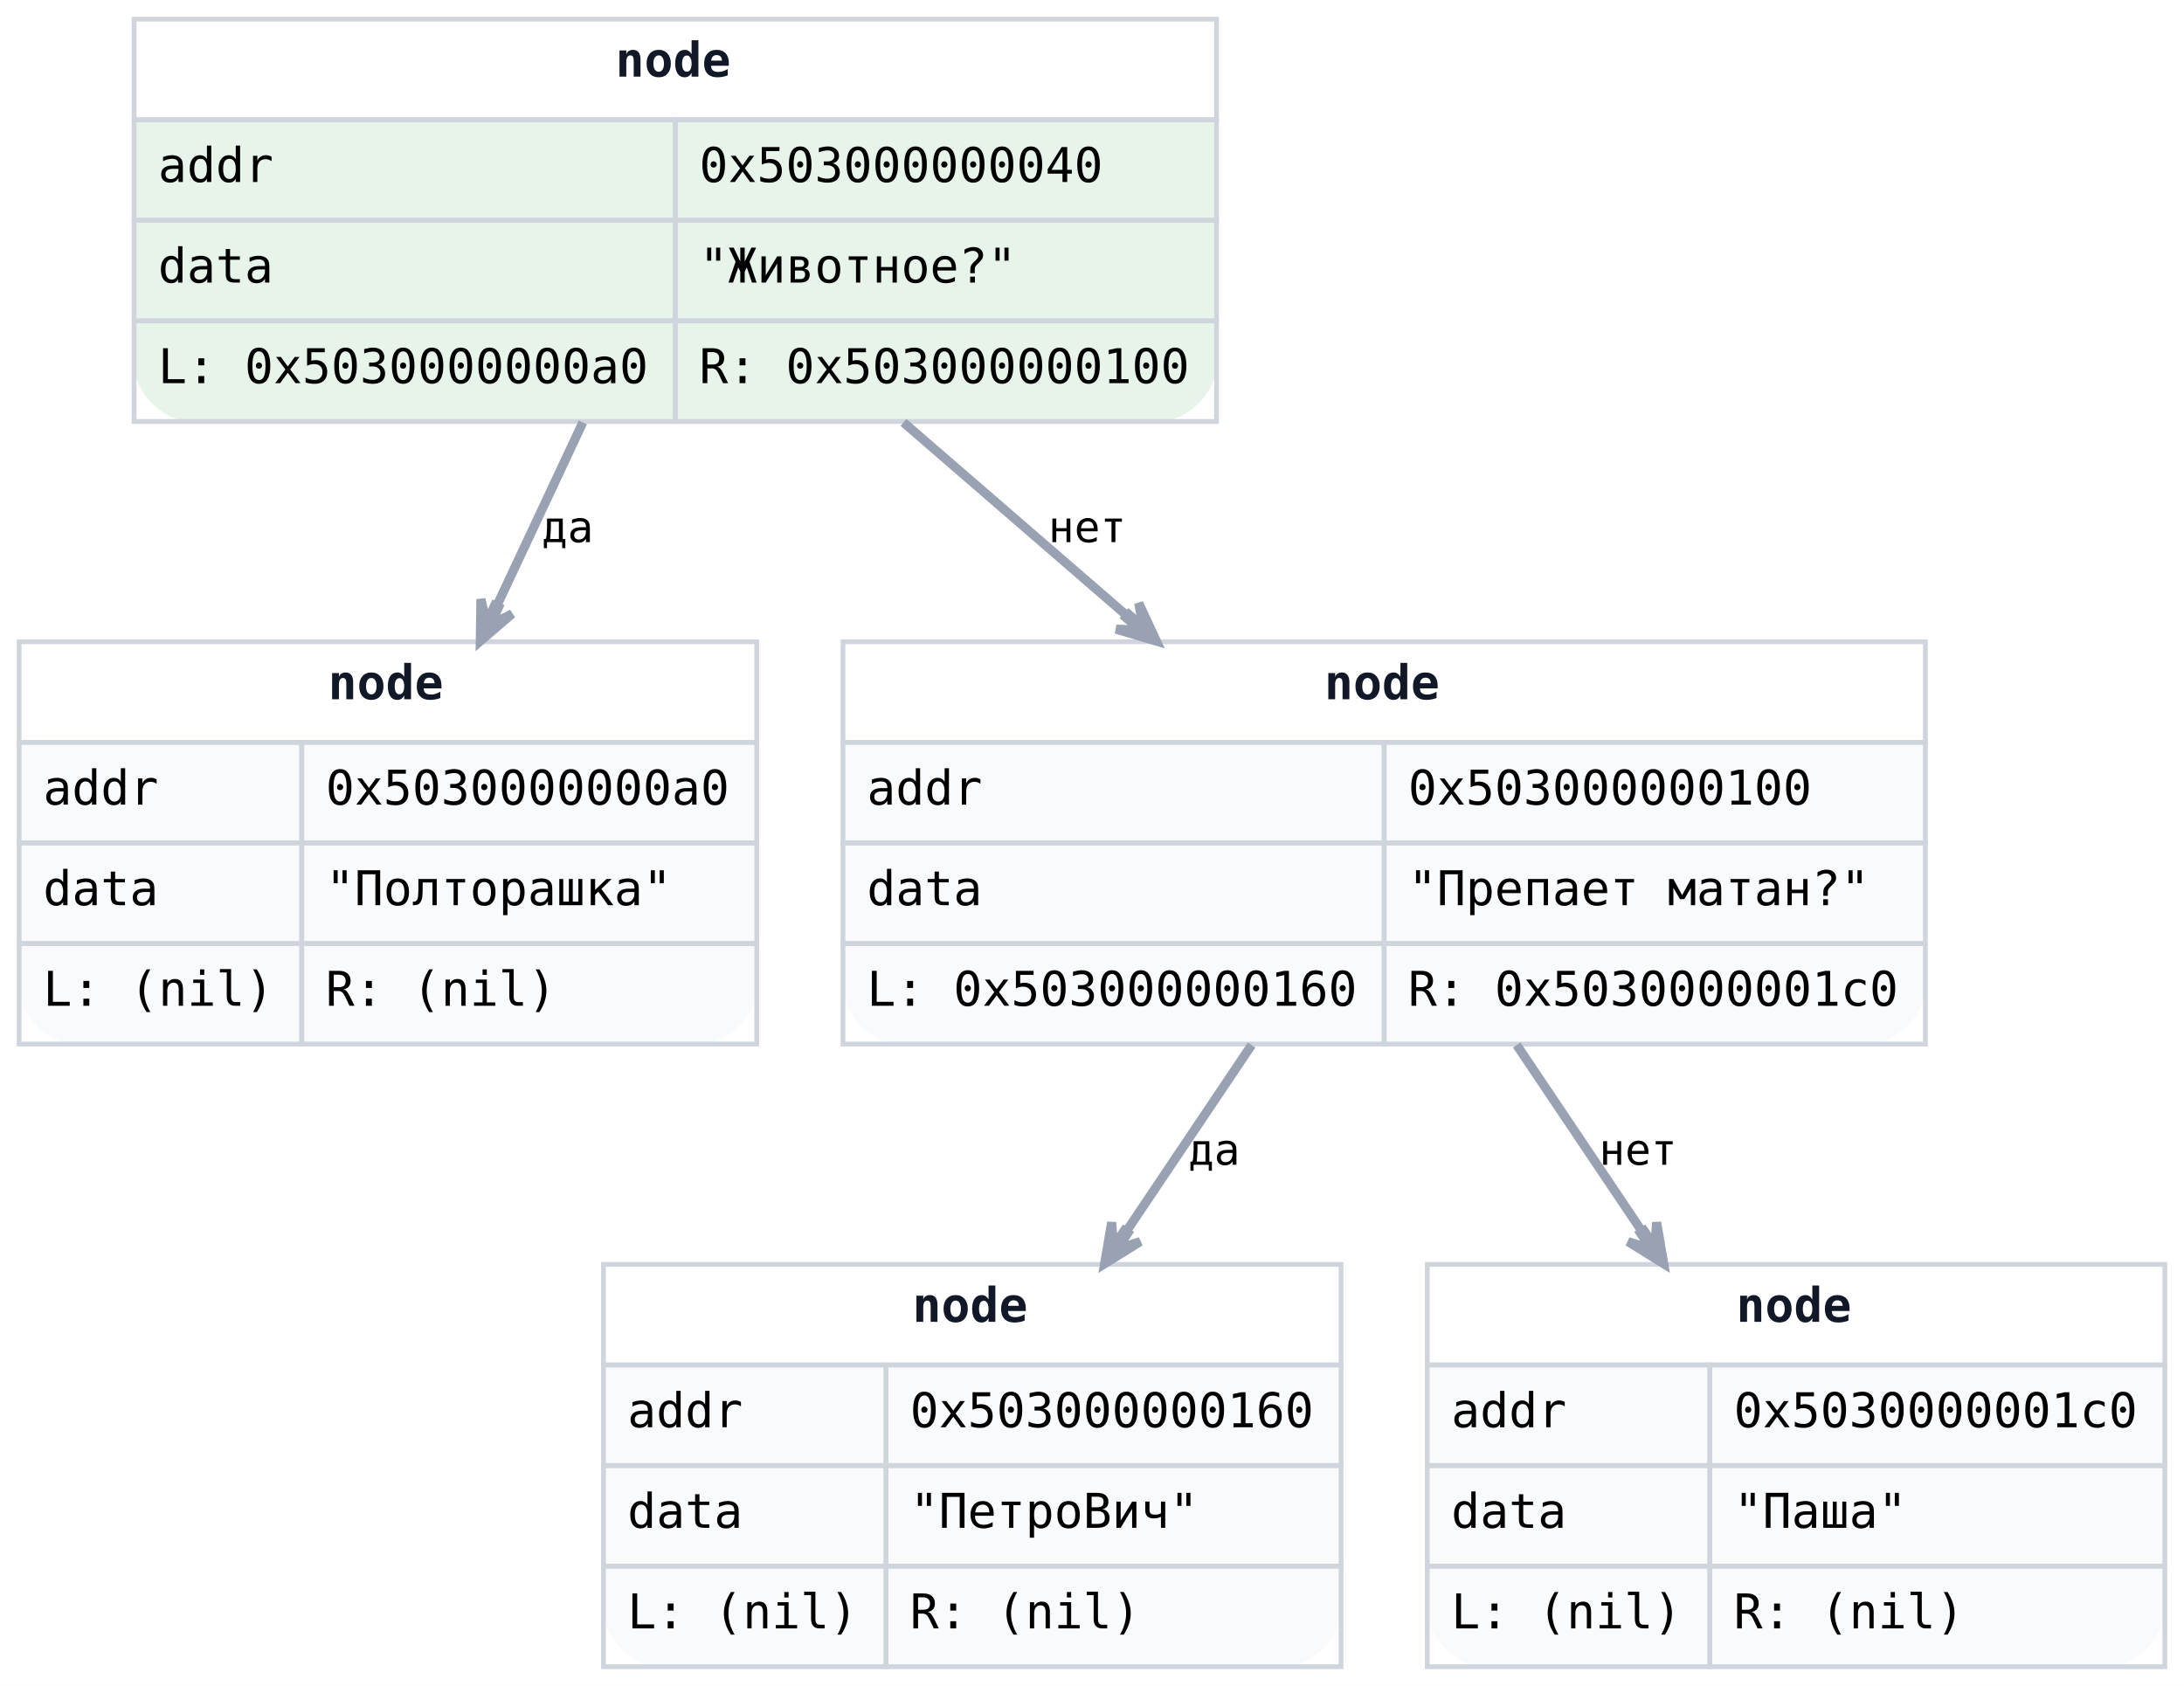
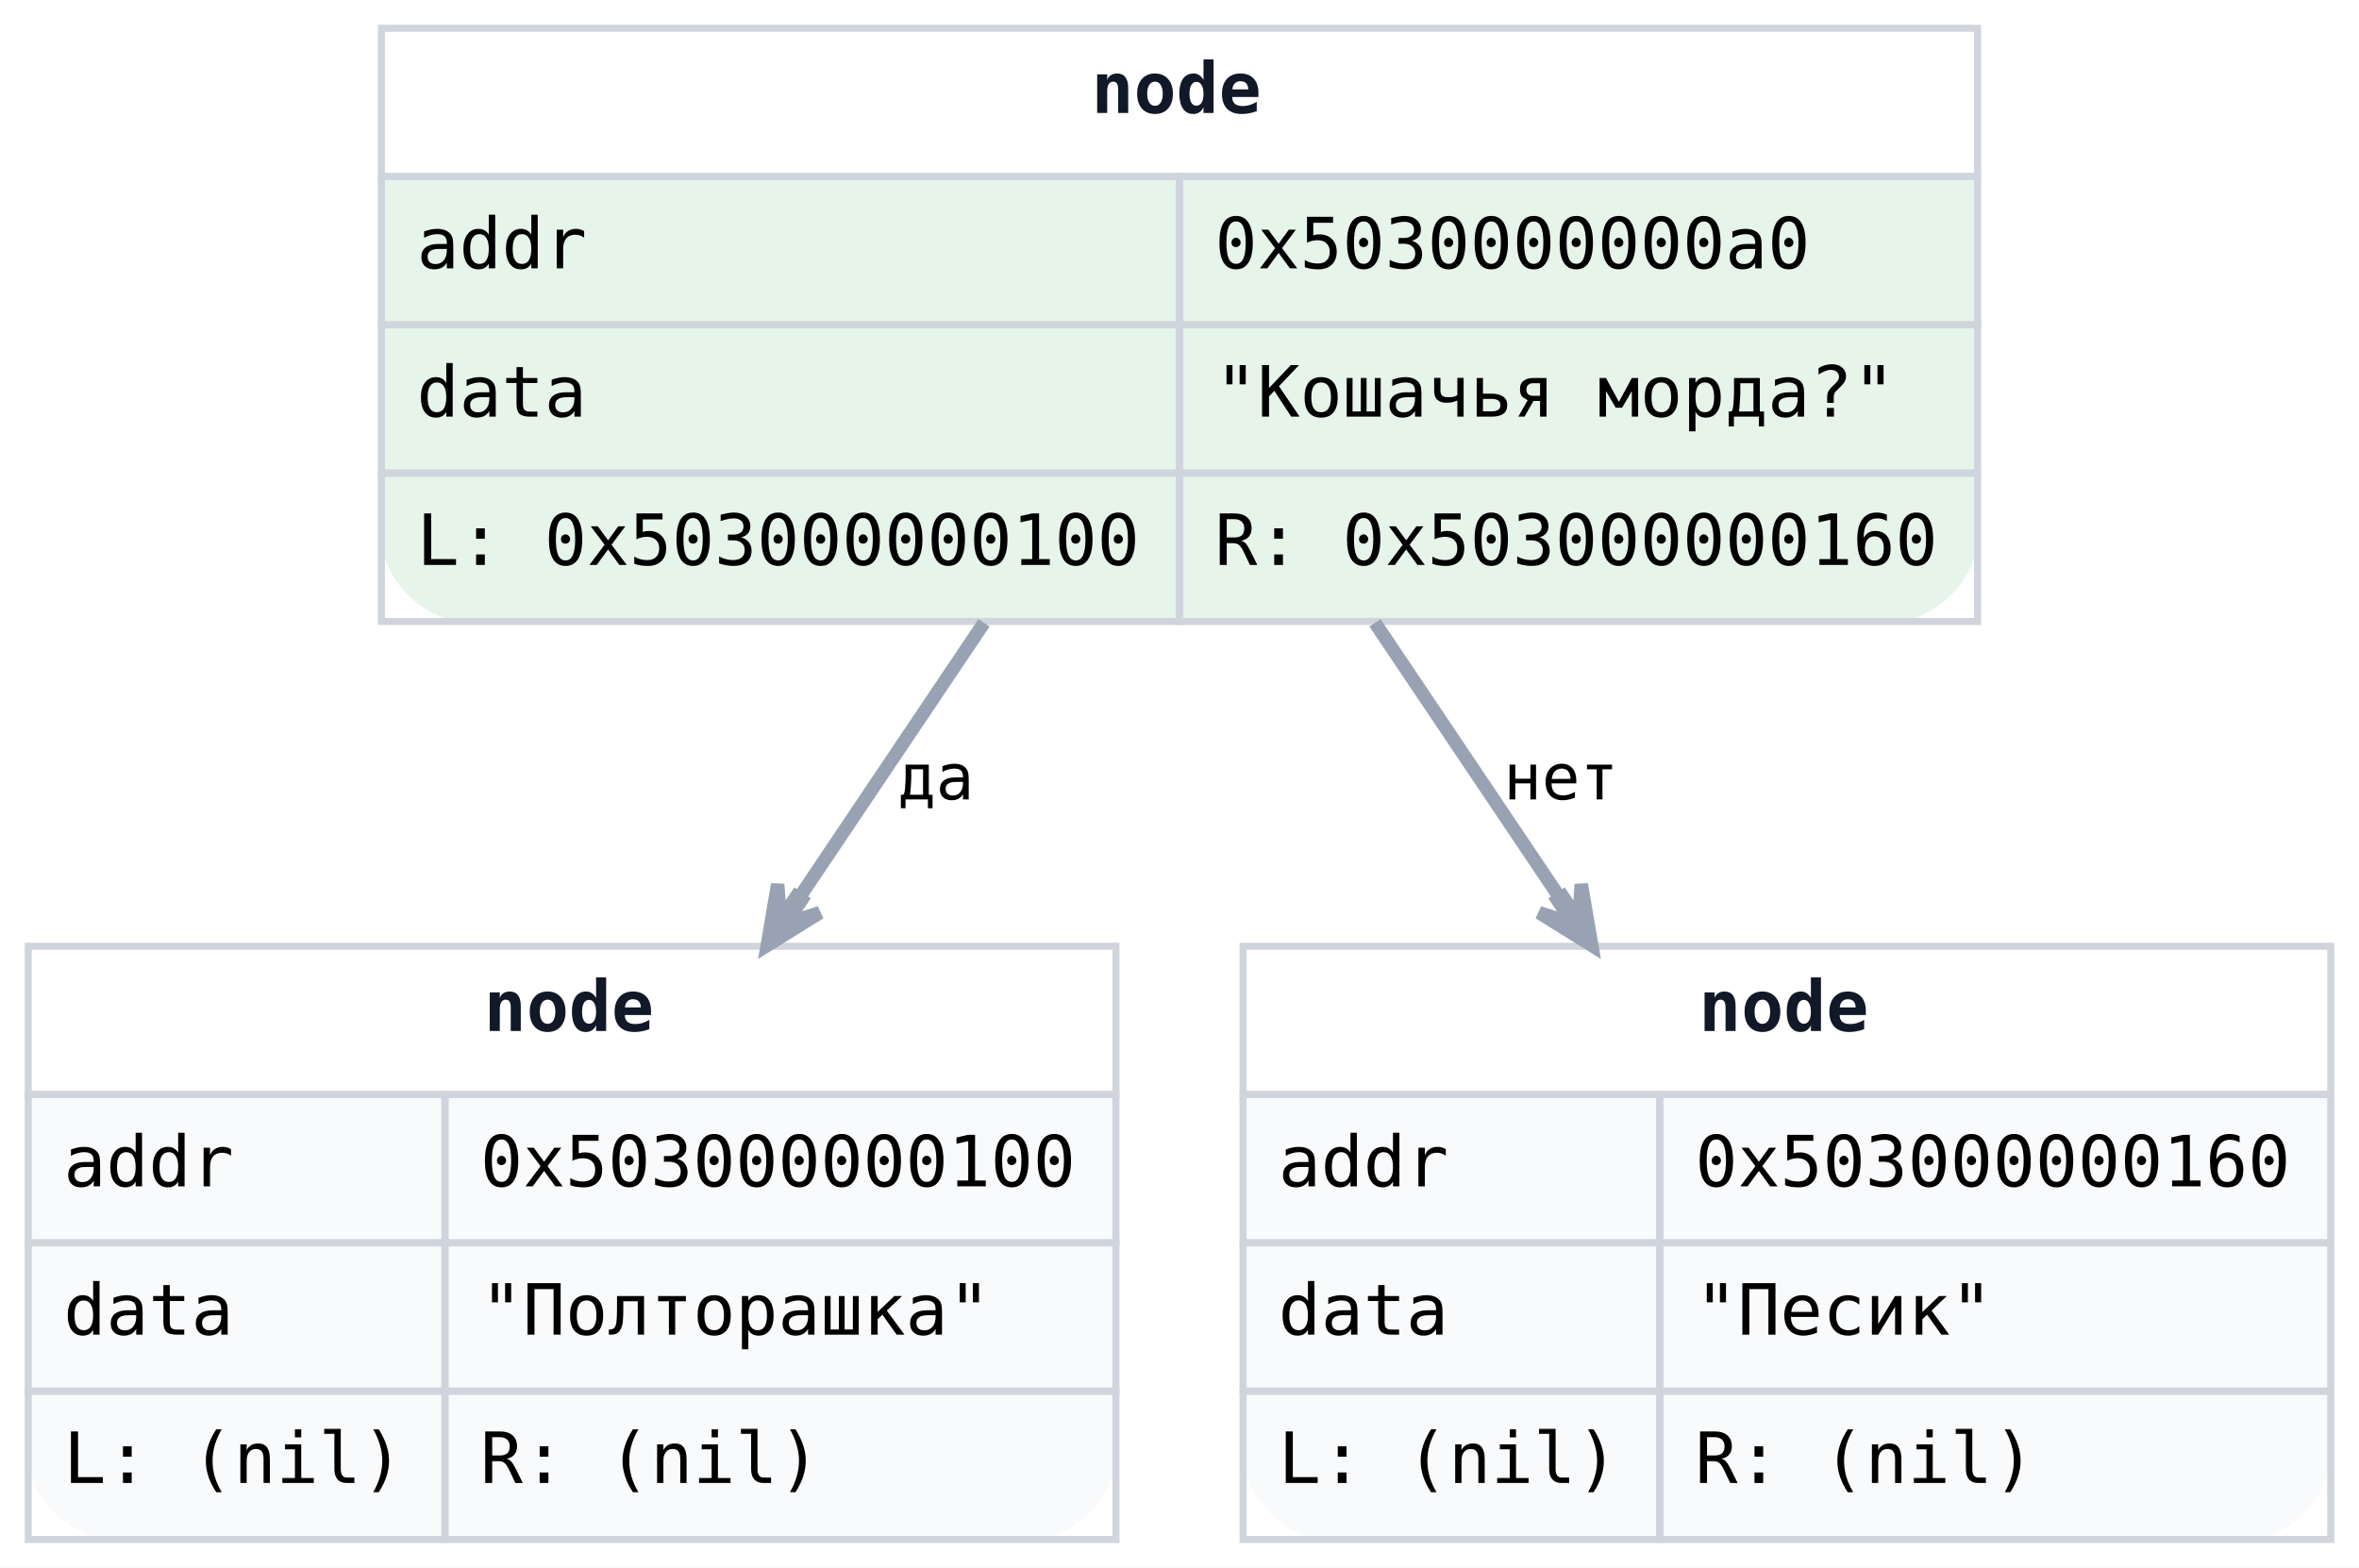
- <svg xmlns="http://www.w3.org/2000/svg" width="456pt" height="352pt" viewBox="0.00 0.00 456.00 352.00">
-   <g id="graph0" class="graph" transform="scale(1 1) rotate(0) translate(4 348)">
-     <polygon fill="white" stroke="transparent" points="-4,4 -4,-348 452,-348 452,4 -4,4" />
+ <svg xmlns="http://www.w3.org/2000/svg" width="334pt" height="222pt" viewBox="0.00 0.00 334.00 222.00">
+   <g id="graph0" class="graph" transform="scale(1 1) rotate(0) translate(4 218)">
+     <polygon fill="white" stroke="transparent" points="-4,4 -4,-218 330,-218 330,4 -4,4" />
    <g id="node1" class="node">
-       <path fill="#e6f4ea" stroke="transparent" stroke-width="2" d="M238,-344C238,-344 36,-344 36,-344 30,-344 24,-338 24,-332 24,-332 24,-272 24,-272 24,-266 30,-260 36,-260 36,-260 238,-260 238,-260 244,-260 250,-266 250,-272 250,-272 250,-332 250,-332 250,-338 244,-344 238,-344" />
-       <polygon fill="#ffffff" stroke="transparent" points="24,-323 24,-344 250,-344 250,-323 24,-323" />
-       <polygon fill="none" stroke="#d0d5dd" points="24,-323 24,-344 250,-344 250,-323 24,-323" />
-       <text text-anchor="start" x="124.5" y="-332" font-family="monospace" font-weight="bold" font-size="10.00" fill="#111827">node</text>
-       <polygon fill="none" stroke="#d0d5dd" points="24,-302 24,-323 137,-323 137,-302 24,-302" />
-       <text text-anchor="start" x="29" y="-310" font-family="monospace" font-size="10.00">addr</text>
-       <polygon fill="none" stroke="#d0d5dd" points="137,-302 137,-323 250,-323 250,-302 137,-302" />
-       <text text-anchor="start" x="142" y="-310" font-family="monospace" font-size="10.00">0x503000000040</text>
-       <polygon fill="none" stroke="#d0d5dd" points="24,-281 24,-302 137,-302 137,-281 24,-281" />
-       <text text-anchor="start" x="29" y="-289" font-family="monospace" font-size="10.00">data</text>
-       <polygon fill="none" stroke="#d0d5dd" points="137,-281 137,-302 250,-302 250,-281 137,-281" />
-       <text text-anchor="start" x="142" y="-289" font-family="monospace" font-size="10.00">"Животное?"</text>
-       <polygon fill="none" stroke="#d0d5dd" points="24,-260 24,-281 137,-281 137,-260 24,-260" />
-       <text text-anchor="start" x="29" y="-268" font-family="monospace" font-size="10.00">L: 0x5030000000a0</text>
-       <polygon fill="none" stroke="#d0d5dd" points="137,-260 137,-281 250,-281 250,-260 137,-260" />
-       <text text-anchor="start" x="142" y="-268" font-family="monospace" font-size="10.00">R: 0x503000000100</text>
+       <path fill="#e6f4ea" stroke="transparent" stroke-width="2" d="M264,-214C264,-214 62,-214 62,-214 56,-214 50,-208 50,-202 50,-202 50,-142 50,-142 50,-136 56,-130 62,-130 62,-130 264,-130 264,-130 270,-130 276,-136 276,-142 276,-142 276,-202 276,-202 276,-208 270,-214 264,-214" />
+       <polygon fill="#ffffff" stroke="transparent" points="50,-193 50,-214 276,-214 276,-193 50,-193" />
+       <polygon fill="none" stroke="#d0d5dd" points="50,-193 50,-214 276,-214 276,-193 50,-193" />
+       <text text-anchor="start" x="150.5" y="-202" font-family="monospace" font-weight="bold" font-size="10.00" fill="#111827">node</text>
+       <polygon fill="none" stroke="#d0d5dd" points="50,-172 50,-193 163,-193 163,-172 50,-172" />
+       <text text-anchor="start" x="55" y="-180" font-family="monospace" font-size="10.00">addr</text>
+       <polygon fill="none" stroke="#d0d5dd" points="163,-172 163,-193 276,-193 276,-172 163,-172" />
+       <text text-anchor="start" x="168" y="-180" font-family="monospace" font-size="10.00">0x5030000000a0</text>
+       <polygon fill="none" stroke="#d0d5dd" points="50,-151 50,-172 163,-172 163,-151 50,-151" />
+       <text text-anchor="start" x="55" y="-159" font-family="monospace" font-size="10.00">data</text>
+       <polygon fill="none" stroke="#d0d5dd" points="163,-151 163,-172 276,-172 276,-151 163,-151" />
+       <text text-anchor="start" x="168" y="-159" font-family="monospace" font-size="10.00">"Кошачья морда?"</text>
+       <polygon fill="none" stroke="#d0d5dd" points="50,-130 50,-151 163,-151 163,-130 50,-130" />
+       <text text-anchor="start" x="55" y="-138" font-family="monospace" font-size="10.00">L: 0x503000000100</text>
+       <polygon fill="none" stroke="#d0d5dd" points="163,-130 163,-151 276,-151 276,-130 163,-130" />
+       <text text-anchor="start" x="168" y="-138" font-family="monospace" font-size="10.00">R: 0x503000000160</text>
    </g>
    <g id="node2" class="node">
-       <path fill="#f9fafb" stroke="transparent" stroke-width="2" d="M142,-214C142,-214 12,-214 12,-214 6,-214 0,-208 0,-202 0,-202 0,-142 0,-142 0,-136 6,-130 12,-130 12,-130 142,-130 142,-130 148,-130 154,-136 154,-142 154,-142 154,-202 154,-202 154,-208 148,-214 142,-214" />
-       <polygon fill="#ffffff" stroke="transparent" points="0,-193 0,-214 154,-214 154,-193 0,-193" />
-       <polygon fill="none" stroke="#d0d5dd" points="0,-193 0,-214 154,-214 154,-193 0,-193" />
-       <text text-anchor="start" x="64.5" y="-202" font-family="monospace" font-weight="bold" font-size="10.00" fill="#111827">node</text>
-       <polygon fill="none" stroke="#d0d5dd" points="0,-172 0,-193 59,-193 59,-172 0,-172" />
-       <text text-anchor="start" x="5" y="-180" font-family="monospace" font-size="10.00">addr</text>
-       <polygon fill="none" stroke="#d0d5dd" points="59,-172 59,-193 154,-193 154,-172 59,-172" />
-       <text text-anchor="start" x="64" y="-180" font-family="monospace" font-size="10.00">0x5030000000a0</text>
-       <polygon fill="none" stroke="#d0d5dd" points="0,-151 0,-172 59,-172 59,-151 0,-151" />
-       <text text-anchor="start" x="5" y="-159" font-family="monospace" font-size="10.00">data</text>
-       <polygon fill="none" stroke="#d0d5dd" points="59,-151 59,-172 154,-172 154,-151 59,-151" />
-       <text text-anchor="start" x="64" y="-159" font-family="monospace" font-size="10.00">"Полторашка"</text>
-       <polygon fill="none" stroke="#d0d5dd" points="0,-130 0,-151 59,-151 59,-130 0,-130" />
-       <text text-anchor="start" x="5" y="-138" font-family="monospace" font-size="10.00">L: (nil)</text>
-       <polygon fill="none" stroke="#d0d5dd" points="59,-130 59,-151 154,-151 154,-130 59,-130" />
-       <text text-anchor="start" x="64" y="-138" font-family="monospace" font-size="10.00">R: (nil)</text>
+       <path fill="#f9fafb" stroke="transparent" stroke-width="2" d="M142,-84C142,-84 12,-84 12,-84 6,-84 0,-78 0,-72 0,-72 0,-12 0,-12 0,-6 6,0 12,0 12,0 142,0 142,0 148,0 154,-6 154,-12 154,-12 154,-72 154,-72 154,-78 148,-84 142,-84" />
+       <polygon fill="#ffffff" stroke="transparent" points="0,-63 0,-84 154,-84 154,-63 0,-63" />
+       <polygon fill="none" stroke="#d0d5dd" points="0,-63 0,-84 154,-84 154,-63 0,-63" />
+       <text text-anchor="start" x="64.5" y="-72" font-family="monospace" font-weight="bold" font-size="10.00" fill="#111827">node</text>
+       <polygon fill="none" stroke="#d0d5dd" points="0,-42 0,-63 59,-63 59,-42 0,-42" />
+       <text text-anchor="start" x="5" y="-50" font-family="monospace" font-size="10.00">addr</text>
+       <polygon fill="none" stroke="#d0d5dd" points="59,-42 59,-63 154,-63 154,-42 59,-42" />
+       <text text-anchor="start" x="64" y="-50" font-family="monospace" font-size="10.00">0x503000000100</text>
+       <polygon fill="none" stroke="#d0d5dd" points="0,-21 0,-42 59,-42 59,-21 0,-21" />
+       <text text-anchor="start" x="5" y="-29" font-family="monospace" font-size="10.00">data</text>
+       <polygon fill="none" stroke="#d0d5dd" points="59,-21 59,-42 154,-42 154,-21 59,-21" />
+       <text text-anchor="start" x="64" y="-29" font-family="monospace" font-size="10.00">"Полторашка"</text>
+       <polygon fill="none" stroke="#d0d5dd" points="0,0 0,-21 59,-21 59,0 0,0" />
+       <text text-anchor="start" x="5" y="-8" font-family="monospace" font-size="10.00">L: (nil)</text>
+       <polygon fill="none" stroke="#d0d5dd" points="59,0 59,-21 154,-21 154,0 59,0" />
+       <text text-anchor="start" x="64" y="-8" font-family="monospace" font-size="10.00">R: (nil)</text>
    </g>
    <g id="edge1" class="edge">
-       <path fill="none" stroke="#98a2b3" stroke-width="1.9" d="M117.69,-259.8C111.96,-247.58 105.63,-234.08 99.71,-221.45" />
-       <polygon fill="#98a2b3" stroke="#98a2b3" stroke-width="1.9" points="96.28,-214.13 102.93,-219.84 98.38,-217.56 100.08,-221.18 99.67,-221.37 99.27,-221.56 97.57,-217.94 96.41,-222.9 96.28,-214.13 96.28,-214.13" />
-       <text text-anchor="middle" x="114.5" y="-234.8" font-family="monospace" font-size="9.00">да</text>
+       <path fill="none" stroke="#98a2b3" stroke-width="1.9" d="M135.32,-129.8C127.03,-117.46 117.87,-103.83 109.31,-91.1" />
+       <polygon fill="#98a2b3" stroke="#98a2b3" stroke-width="1.9" points="104.63,-84.13 112.08,-88.76 107.24,-87.2 109.47,-90.52 109.09,-90.77 108.72,-91.02 106.49,-87.7 106.11,-92.78 104.63,-84.13 104.63,-84.13" />
+       <text text-anchor="middle" x="128.5" y="-104.8" font-family="monospace" font-size="9.00">да</text>
    </g>
    <g id="node3" class="node">
-       <path fill="#f9fafb" stroke="transparent" stroke-width="2" d="M386,-214C386,-214 184,-214 184,-214 178,-214 172,-208 172,-202 172,-202 172,-142 172,-142 172,-136 178,-130 184,-130 184,-130 386,-130 386,-130 392,-130 398,-136 398,-142 398,-142 398,-202 398,-202 398,-208 392,-214 386,-214" />
-       <polygon fill="#ffffff" stroke="transparent" points="172,-193 172,-214 398,-214 398,-193 172,-193" />
-       <polygon fill="none" stroke="#d0d5dd" points="172,-193 172,-214 398,-214 398,-193 172,-193" />
-       <text text-anchor="start" x="272.5" y="-202" font-family="monospace" font-weight="bold" font-size="10.00" fill="#111827">node</text>
-       <polygon fill="none" stroke="#d0d5dd" points="172,-172 172,-193 285,-193 285,-172 172,-172" />
-       <text text-anchor="start" x="177" y="-180" font-family="monospace" font-size="10.00">addr</text>
-       <polygon fill="none" stroke="#d0d5dd" points="285,-172 285,-193 398,-193 398,-172 285,-172" />
-       <text text-anchor="start" x="290" y="-180" font-family="monospace" font-size="10.00">0x503000000100</text>
-       <polygon fill="none" stroke="#d0d5dd" points="172,-151 172,-172 285,-172 285,-151 172,-151" />
-       <text text-anchor="start" x="177" y="-159" font-family="monospace" font-size="10.00">data</text>
-       <polygon fill="none" stroke="#d0d5dd" points="285,-151 285,-172 398,-172 398,-151 285,-151" />
-       <text text-anchor="start" x="290" y="-159" font-family="monospace" font-size="10.00">"Препает матан?"</text>
-       <polygon fill="none" stroke="#d0d5dd" points="172,-130 172,-151 285,-151 285,-130 172,-130" />
-       <text text-anchor="start" x="177" y="-138" font-family="monospace" font-size="10.00">L: 0x503000000160</text>
-       <polygon fill="none" stroke="#d0d5dd" points="285,-130 285,-151 398,-151 398,-130 285,-130" />
-       <text text-anchor="start" x="290" y="-138" font-family="monospace" font-size="10.00">R: 0x5030000001c0</text>
+       <path fill="#f9fafb" stroke="transparent" stroke-width="2" d="M314,-84C314,-84 184,-84 184,-84 178,-84 172,-78 172,-72 172,-72 172,-12 172,-12 172,-6 178,0 184,0 184,0 314,0 314,0 320,0 326,-6 326,-12 326,-12 326,-72 326,-72 326,-78 320,-84 314,-84" />
+       <polygon fill="#ffffff" stroke="transparent" points="172,-63 172,-84 326,-84 326,-63 172,-63" />
+       <polygon fill="none" stroke="#d0d5dd" points="172,-63 172,-84 326,-84 326,-63 172,-63" />
+       <text text-anchor="start" x="236.5" y="-72" font-family="monospace" font-weight="bold" font-size="10.00" fill="#111827">node</text>
+       <polygon fill="none" stroke="#d0d5dd" points="172,-42 172,-63 231,-63 231,-42 172,-42" />
+       <text text-anchor="start" x="177" y="-50" font-family="monospace" font-size="10.00">addr</text>
+       <polygon fill="none" stroke="#d0d5dd" points="231,-42 231,-63 326,-63 326,-42 231,-42" />
+       <text text-anchor="start" x="236" y="-50" font-family="monospace" font-size="10.00">0x503000000160</text>
+       <polygon fill="none" stroke="#d0d5dd" points="172,-21 172,-42 231,-42 231,-21 172,-21" />
+       <text text-anchor="start" x="177" y="-29" font-family="monospace" font-size="10.00">data</text>
+       <polygon fill="none" stroke="#d0d5dd" points="231,-21 231,-42 326,-42 326,-21 231,-21" />
+       <text text-anchor="start" x="236" y="-29" font-family="monospace" font-size="10.00">"Песик"</text>
+       <polygon fill="none" stroke="#d0d5dd" points="172,0 172,-21 231,-21 231,0 172,0" />
+       <text text-anchor="start" x="177" y="-8" font-family="monospace" font-size="10.00">L: (nil)</text>
+       <polygon fill="none" stroke="#d0d5dd" points="231,0 231,-21 326,-21 326,0 231,0" />
+       <text text-anchor="start" x="236" y="-8" font-family="monospace" font-size="10.00">R: (nil)</text>
    </g>
    <g id="edge2" class="edge">
-       <path fill="none" stroke="#98a2b3" stroke-width="1.9" d="M184.64,-259.8C199.43,-247.01 215.83,-232.82 231.02,-219.68" />
-       <polygon fill="#98a2b3" stroke="#98a2b3" stroke-width="1.9" points="237.45,-214.13 233.75,-222.08 234.72,-217.08 231.69,-219.7 231.4,-219.36 231.1,-219.02 234.13,-216.4 229.04,-216.64 237.45,-214.13 237.45,-214.13" />
-       <text text-anchor="middle" x="223" y="-234.8" font-family="monospace" font-size="9.00">нет</text>
-     </g>
-     <g id="node4" class="node">
-       <path fill="#f9fafb" stroke="transparent" stroke-width="2" d="M264,-84C264,-84 134,-84 134,-84 128,-84 122,-78 122,-72 122,-72 122,-12 122,-12 122,-6 128,0 134,0 134,0 264,0 264,0 270,0 276,-6 276,-12 276,-12 276,-72 276,-72 276,-78 270,-84 264,-84" />
-       <polygon fill="#ffffff" stroke="transparent" points="122,-63 122,-84 276,-84 276,-63 122,-63" />
-       <polygon fill="none" stroke="#d0d5dd" points="122,-63 122,-84 276,-84 276,-63 122,-63" />
-       <text text-anchor="start" x="186.5" y="-72" font-family="monospace" font-weight="bold" font-size="10.00" fill="#111827">node</text>
-       <polygon fill="none" stroke="#d0d5dd" points="122,-42 122,-63 181,-63 181,-42 122,-42" />
-       <text text-anchor="start" x="127" y="-50" font-family="monospace" font-size="10.00">addr</text>
-       <polygon fill="none" stroke="#d0d5dd" points="181,-42 181,-63 276,-63 276,-42 181,-42" />
-       <text text-anchor="start" x="186" y="-50" font-family="monospace" font-size="10.00">0x503000000160</text>
-       <polygon fill="none" stroke="#d0d5dd" points="122,-21 122,-42 181,-42 181,-21 122,-21" />
-       <text text-anchor="start" x="127" y="-29" font-family="monospace" font-size="10.00">data</text>
-       <polygon fill="none" stroke="#d0d5dd" points="181,-21 181,-42 276,-42 276,-21 181,-21" />
-       <text text-anchor="start" x="186" y="-29" font-family="monospace" font-size="10.00">"ПетроВич"</text>
-       <polygon fill="none" stroke="#d0d5dd" points="122,0 122,-21 181,-21 181,0 122,0" />
-       <text text-anchor="start" x="127" y="-8" font-family="monospace" font-size="10.00">L: (nil)</text>
-       <polygon fill="none" stroke="#d0d5dd" points="181,0 181,-21 276,-21 276,0 181,0" />
-       <text text-anchor="start" x="186" y="-8" font-family="monospace" font-size="10.00">R: (nil)</text>
-     </g>
-     <g id="edge3" class="edge">
-       <path fill="none" stroke="#98a2b3" stroke-width="1.9" d="M257.32,-129.8C249.03,-117.46 239.87,-103.83 231.31,-91.1" />
-       <polygon fill="#98a2b3" stroke="#98a2b3" stroke-width="1.9" points="226.63,-84.13 234.08,-88.76 229.24,-87.2 231.47,-90.52 231.09,-90.77 230.72,-91.02 228.49,-87.7 228.11,-92.78 226.63,-84.13 226.63,-84.13" />
-       <text text-anchor="middle" x="249.5" y="-104.8" font-family="monospace" font-size="9.00">да</text>
-     </g>
-     <g id="node5" class="node">
-       <path fill="#f9fafb" stroke="transparent" stroke-width="2" d="M436,-84C436,-84 306,-84 306,-84 300,-84 294,-78 294,-72 294,-72 294,-12 294,-12 294,-6 300,0 306,0 306,0 436,0 436,0 442,0 448,-6 448,-12 448,-12 448,-72 448,-72 448,-78 442,-84 436,-84" />
-       <polygon fill="#ffffff" stroke="transparent" points="294,-63 294,-84 448,-84 448,-63 294,-63" />
-       <polygon fill="none" stroke="#d0d5dd" points="294,-63 294,-84 448,-84 448,-63 294,-63" />
-       <text text-anchor="start" x="358.5" y="-72" font-family="monospace" font-weight="bold" font-size="10.00" fill="#111827">node</text>
-       <polygon fill="none" stroke="#d0d5dd" points="294,-42 294,-63 353,-63 353,-42 294,-42" />
-       <text text-anchor="start" x="299" y="-50" font-family="monospace" font-size="10.00">addr</text>
-       <polygon fill="none" stroke="#d0d5dd" points="353,-42 353,-63 448,-63 448,-42 353,-42" />
-       <text text-anchor="start" x="358" y="-50" font-family="monospace" font-size="10.00">0x5030000001c0</text>
-       <polygon fill="none" stroke="#d0d5dd" points="294,-21 294,-42 353,-42 353,-21 294,-21" />
-       <text text-anchor="start" x="299" y="-29" font-family="monospace" font-size="10.00">data</text>
-       <polygon fill="none" stroke="#d0d5dd" points="353,-21 353,-42 448,-42 448,-21 353,-21" />
-       <text text-anchor="start" x="358" y="-29" font-family="monospace" font-size="10.00">"Паша"</text>
-       <polygon fill="none" stroke="#d0d5dd" points="294,0 294,-21 353,-21 353,0 294,0" />
-       <text text-anchor="start" x="299" y="-8" font-family="monospace" font-size="10.00">L: (nil)</text>
-       <polygon fill="none" stroke="#d0d5dd" points="353,0 353,-21 448,-21 448,0 353,0" />
-       <text text-anchor="start" x="358" y="-8" font-family="monospace" font-size="10.00">R: (nil)</text>
-     </g>
-     <g id="edge4" class="edge">
-       <path fill="none" stroke="#98a2b3" stroke-width="1.9" d="M312.68,-129.8C320.97,-117.46 330.13,-103.83 338.69,-91.1" />
-       <polygon fill="#98a2b3" stroke="#98a2b3" stroke-width="1.9" points="343.37,-84.13 341.89,-92.78 341.51,-87.7 339.28,-91.02 338.91,-90.77 338.53,-90.52 340.76,-87.2 335.92,-88.76 343.37,-84.13 343.37,-84.13" />
-       <text text-anchor="middle" x="338" y="-104.8" font-family="monospace" font-size="9.00">нет</text>
+       <path fill="none" stroke="#98a2b3" stroke-width="1.9" d="M190.68,-129.8C198.97,-117.46 208.13,-103.83 216.69,-91.1" />
+       <polygon fill="#98a2b3" stroke="#98a2b3" stroke-width="1.9" points="221.37,-84.13 219.89,-92.78 219.51,-87.7 217.28,-91.02 216.91,-90.77 216.53,-90.52 218.76,-87.2 213.92,-88.76 221.37,-84.13 221.37,-84.13" />
+       <text text-anchor="middle" x="217" y="-104.8" font-family="monospace" font-size="9.00">нет</text>
    </g>
  </g>
</svg>
